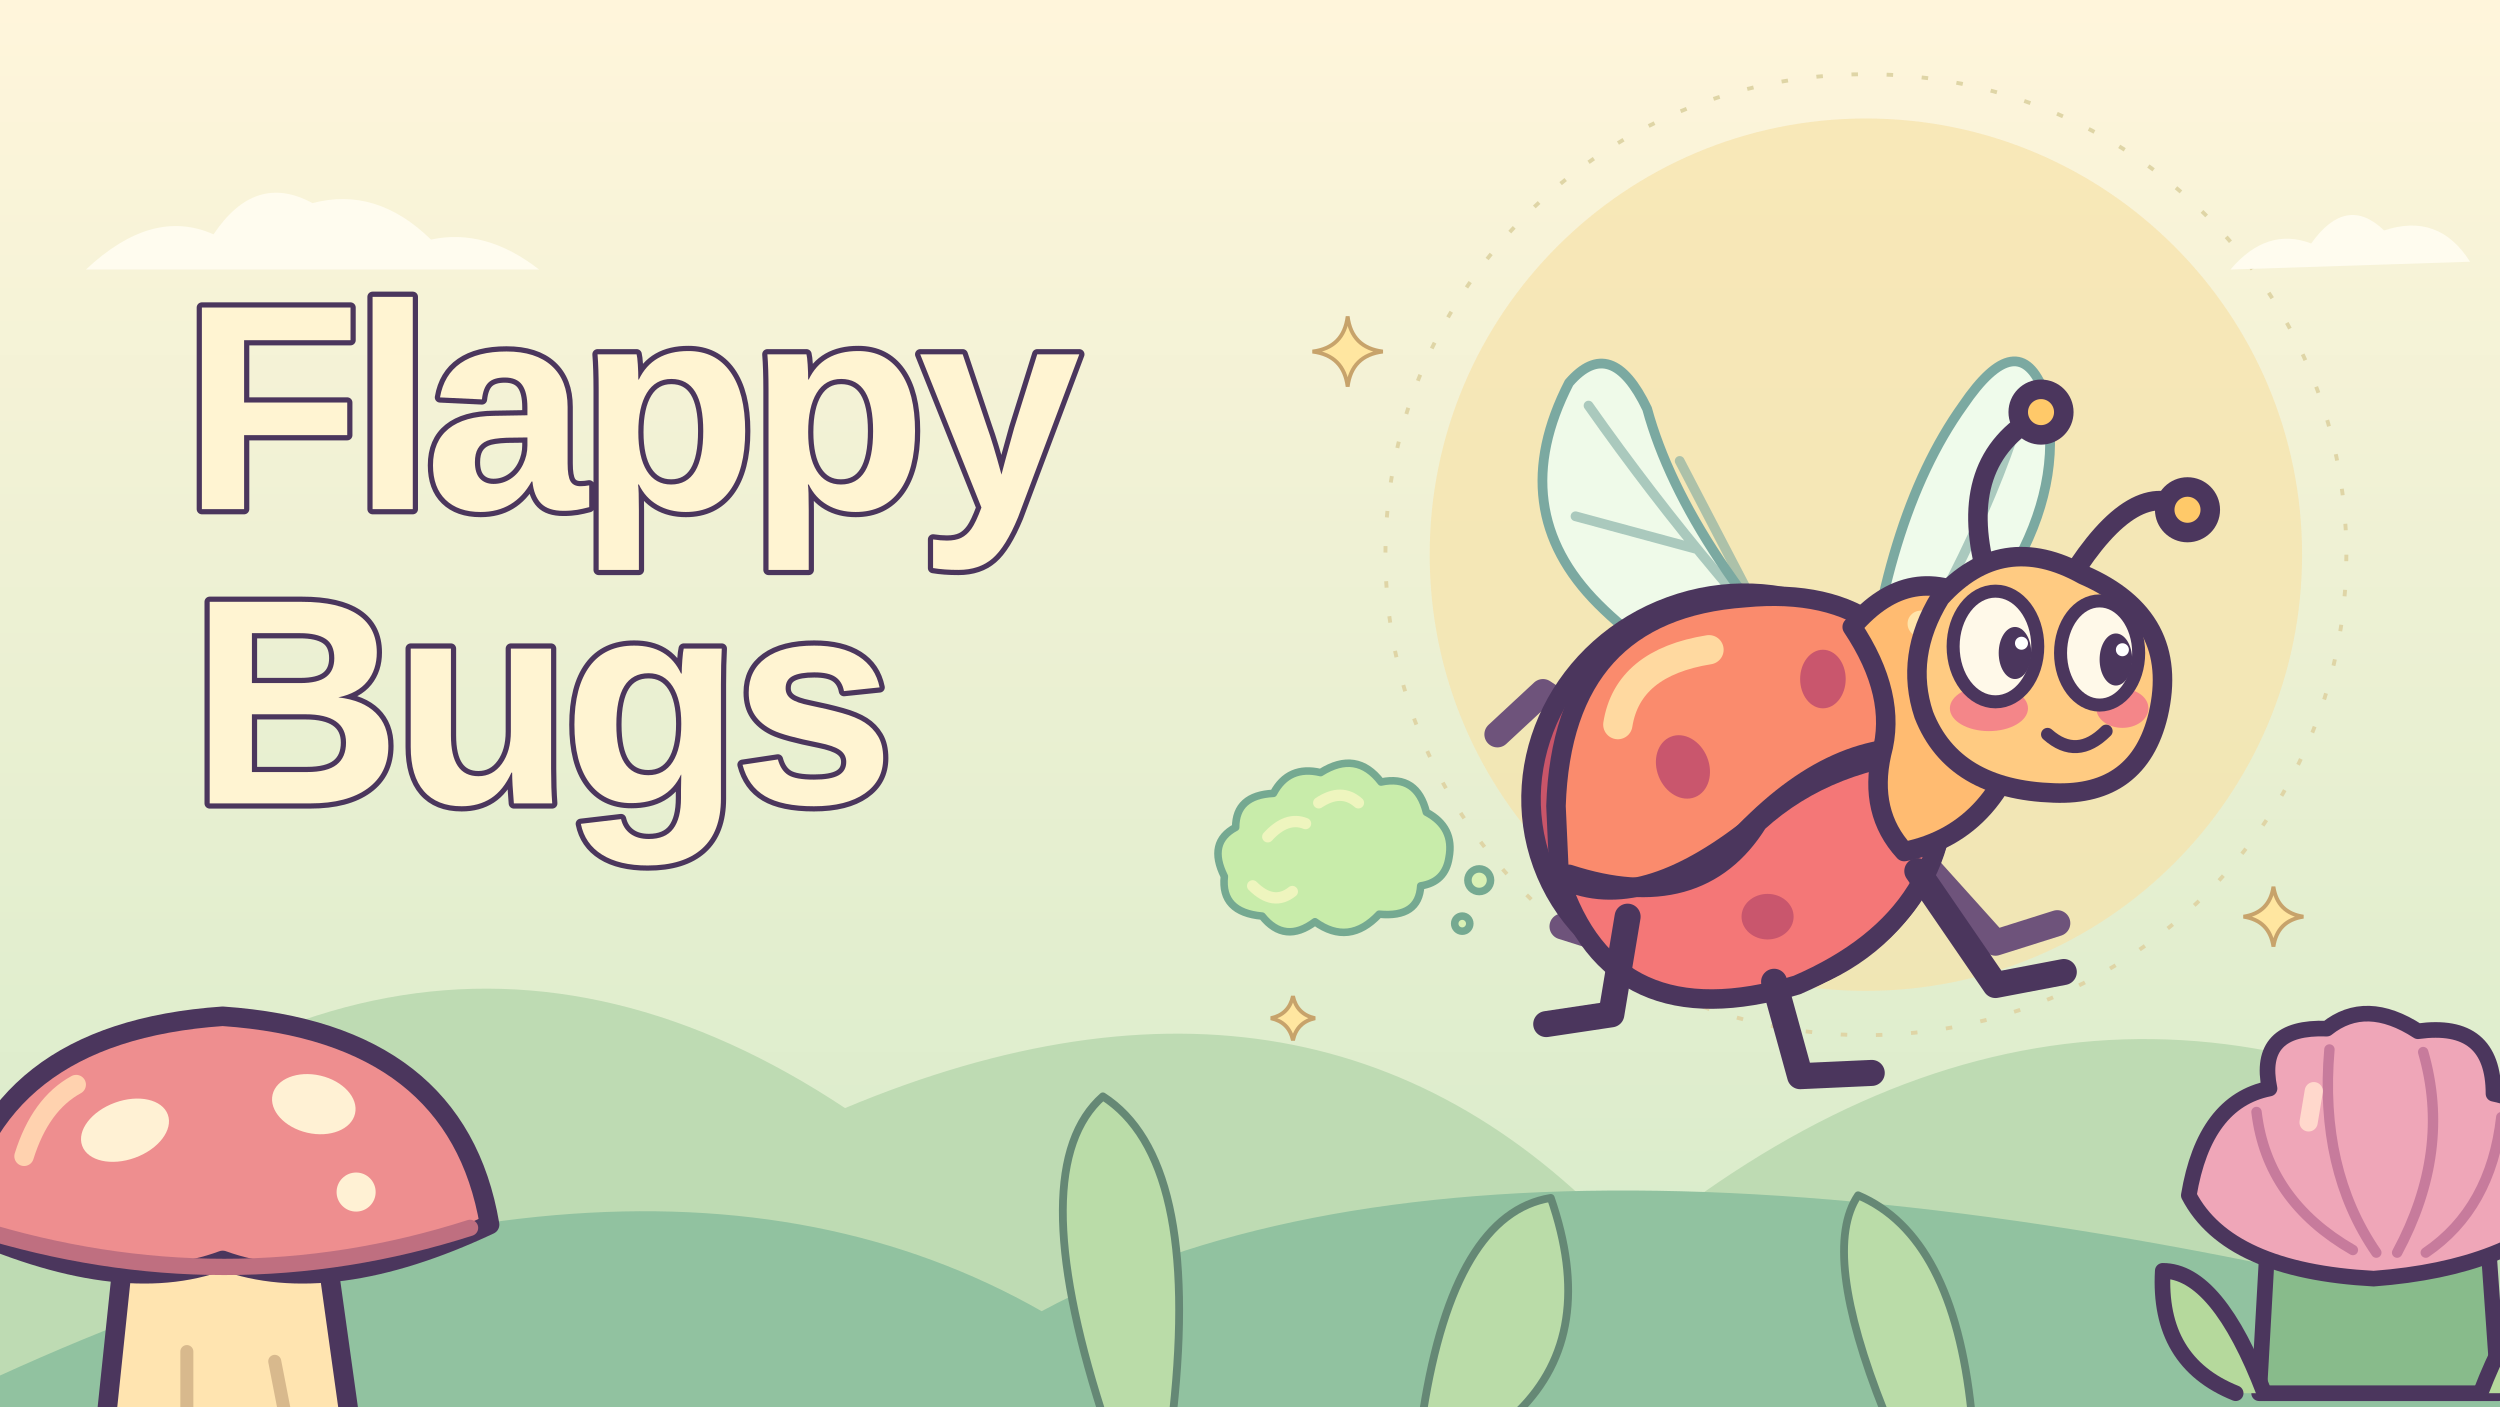
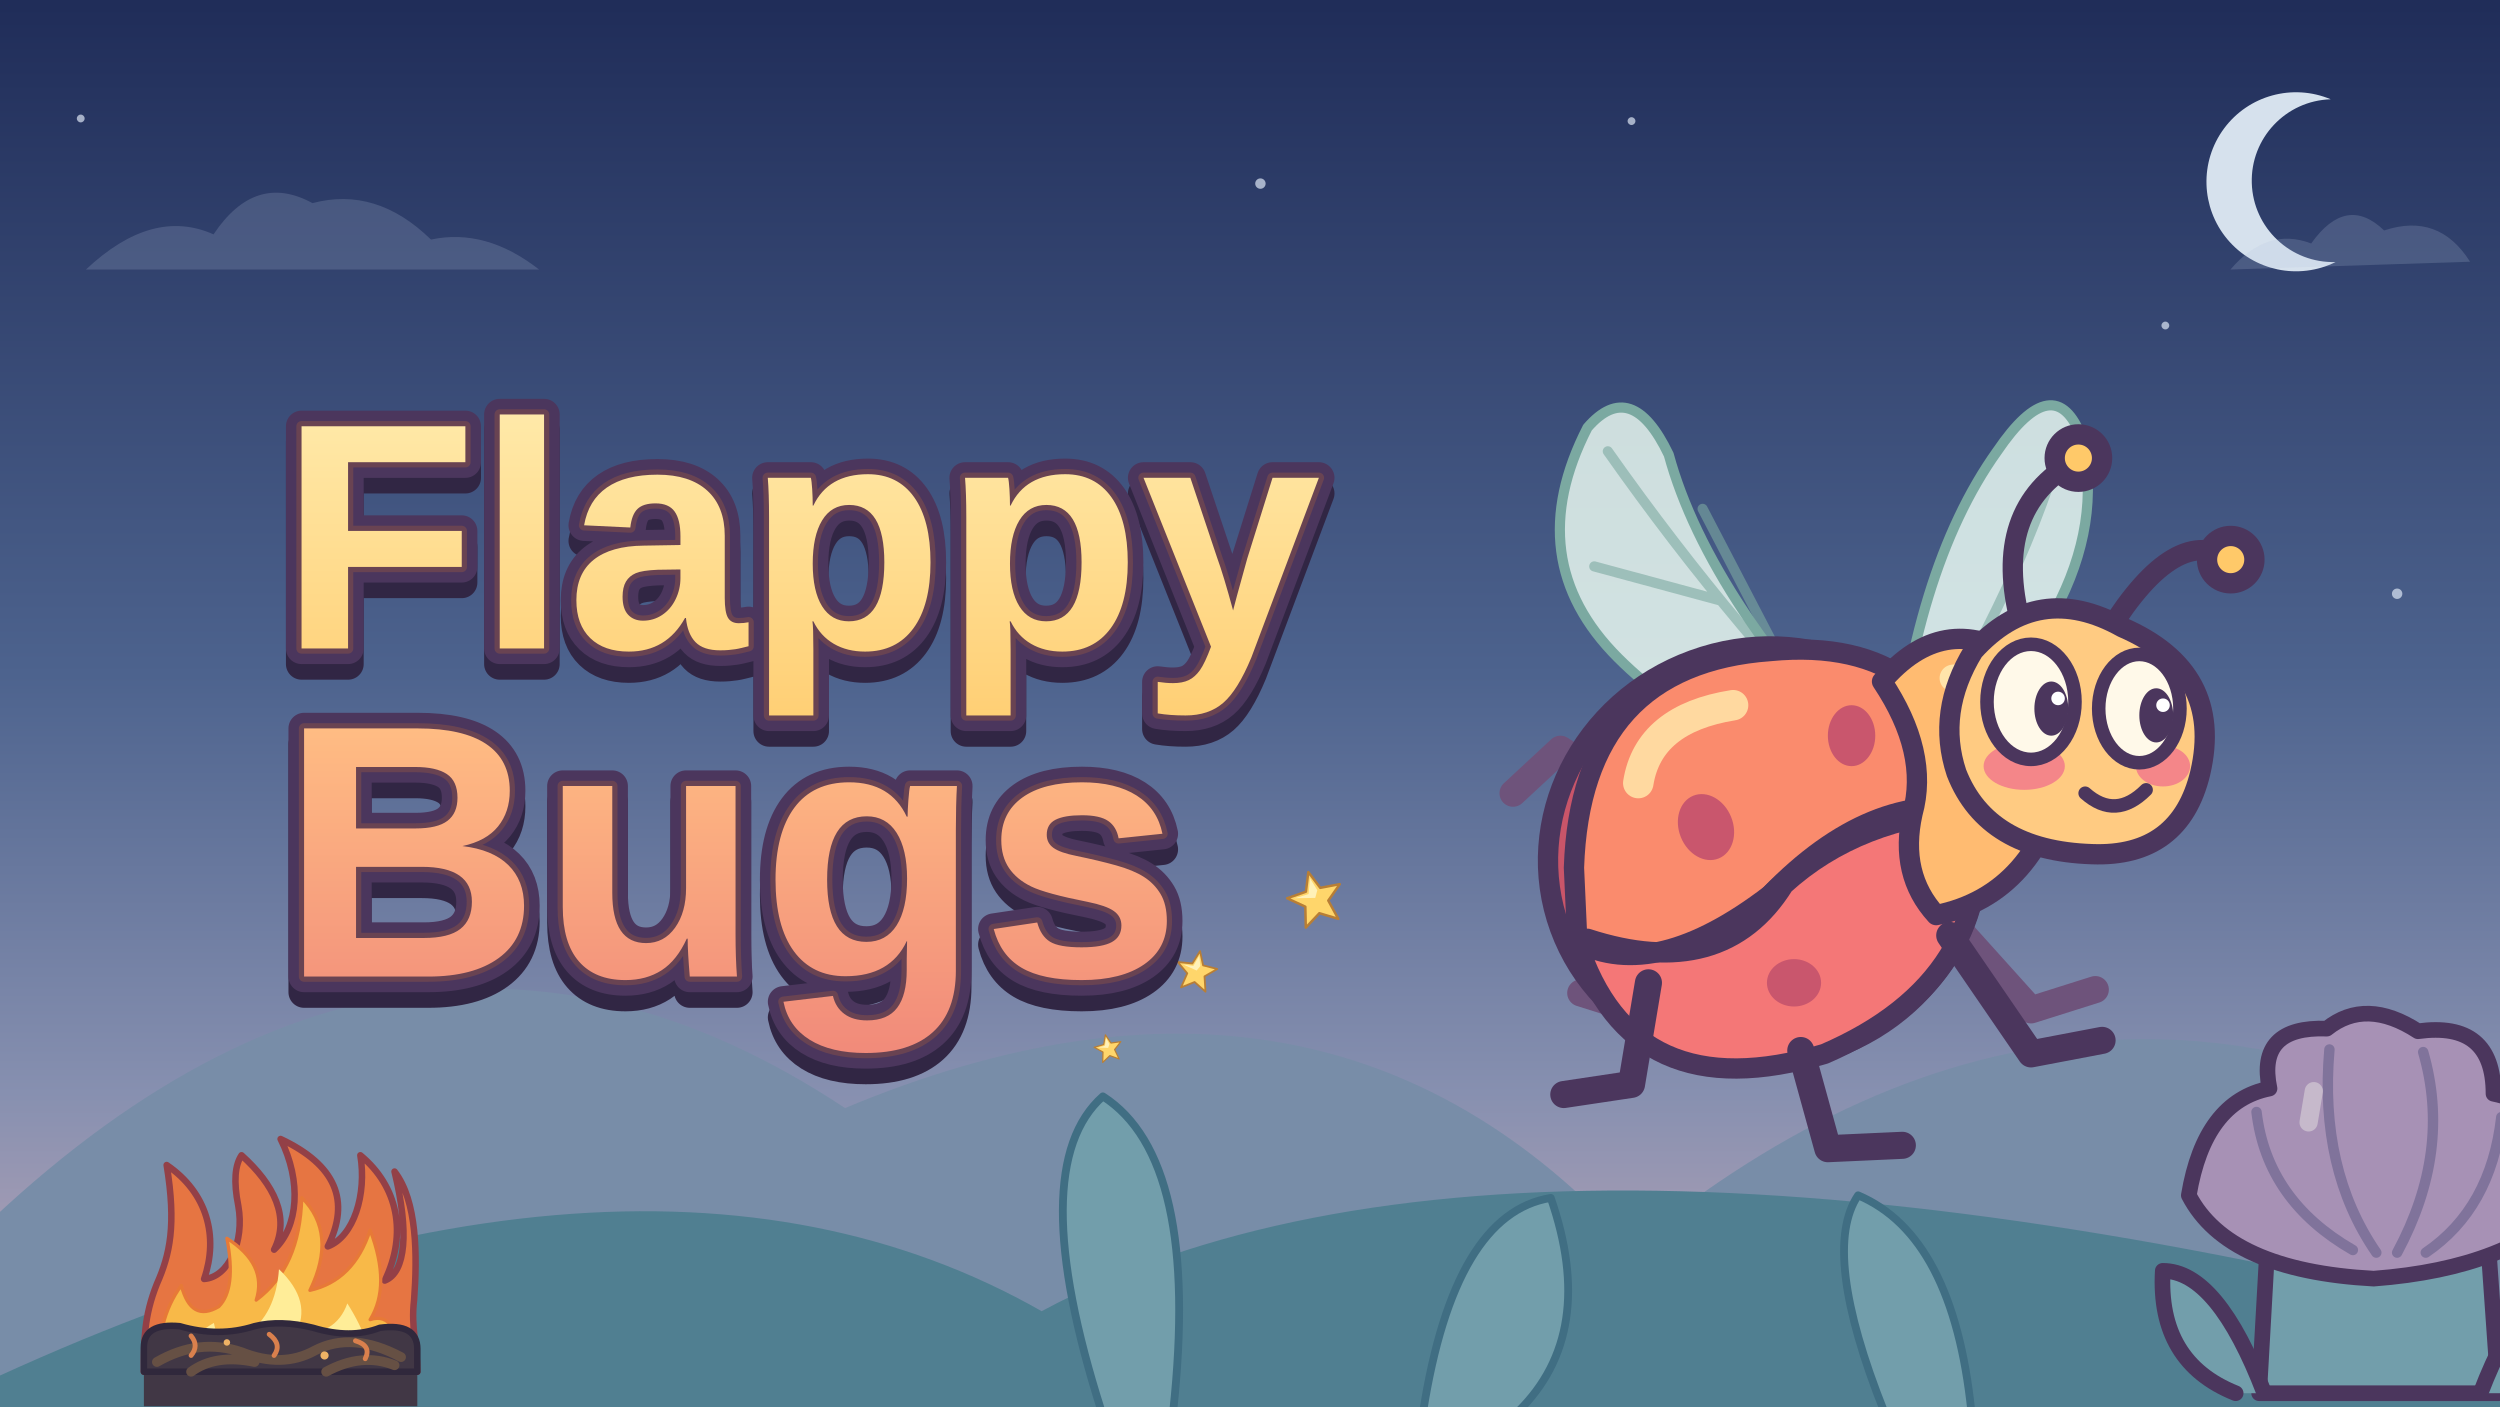
- <svg xmlns="http://www.w3.org/2000/svg" width="1920" height="1080" viewBox="0 0 1920 1080" role="img" aria-labelledby="title">
+ <svg xmlns="http://www.w3.org/2000/svg" width="1920" height="1080" viewBox="0 0 1920 1080" role="img" aria-labelledby="landscape-title">
  <defs>
-     <linearGradient id="cover-sky" x2="0" y2="1">
-       <stop stop-color="#fff5db" />
-       <stop offset="1" stop-color="#d5ebc9" />
+     <linearGradient id="landscape-cover-sky" x1="0" y1="0" x2="0" y2="1">
+       <stop stop-color="#202d59" />
+       <stop offset=".48" stop-color="#4d638e" />
+       <stop offset=".78" stop-color="#8790b0" />
+       <stop offset="1" stop-color="#c3a8b8" />
+     </linearGradient>
+     <linearGradient id="landscape-cream-lettering" x1="0" y1="0" x2="0" y2="1">
+       <stop stop-color="#ffe9a8" />
+       <stop offset="1" stop-color="#ffcf75" />
+     </linearGradient>
+     <linearGradient id="landscape-coral-lettering" x1="0" y1="0" x2="0" y2="1">
+       <stop stop-color="#ffbc83" />
+       <stop offset="1" stop-color="#f18a7a" />
    </linearGradient>
  </defs>
-   <rect width="1920" height="1080" fill="url(#cover-sky)" />
-   <circle cx="1433" cy="426" r="335" fill="#f7e2aa" opacity=".7" />
-   <circle cx="1433" cy="426" r="369" fill="none" stroke="#dfd5a6" stroke-width="3" stroke-dasharray="5 22" />
-   <path d="M66 207Q117 159 164 180Q196 132 240 156Q289 143 331 184Q373 175 414 207Z" fill="#fffcef" />
-   <path d="M1713 207Q1741 174 1775 187Q1802 149 1831 177Q1873 163 1897 201Z" fill="#fffcef" />
-   <path d="M-50 980Q296 617 649 851Q1017 697 1253 958Q1605 669 1970 902V1130H-50Z" fill="#bedbb3" />
-   <path d="M-50 1080Q477 823 800 1007Q1160 813 1970 1025V1130H-50Z" fill="#91c2a0" />
-   <g fill="#badca8" stroke="#658875" stroke-width="6" stroke-linejoin="round">
+   <rect width="1920" height="1080" fill="url(#landscape-cover-sky)" />
+   <g id="landscape-sky-details">
+     <g id="landscape-moon" transform="translate(1027.5 -65) scale(1.25)" fill="#d6e1ed">
+       <path d="M610 113A55 55 0 1 0 613 213A49 49 0 0 1 610 113Z" />
+     </g>
+     <g id="landscape-sparse-stars" fill="#dce5f3" opacity=".7">
+       <circle cx="62" cy="91" r="3" />
+       <circle cx="968" cy="141" r="4" />
+       <circle cx="1253" cy="93" r="3" />
+       <circle cx="1663" cy="250" r="3" />
+       <circle cx="1841" cy="456" r="4" />
+     </g>
+     <path d="M66 207Q117 159 164 180Q196 132 240 156Q289 143 331 184Q373 175 414 207Z" fill="#b6c3db" opacity=".20" />
+     <path d="M1713 207Q1741 174 1775 187Q1802 149 1831 177Q1873 163 1897 201Z" fill="#b6c3db" opacity=".20" />
+   </g>
+   <g id="landscape-distant-garden">
+     <path d="M-50 980Q296 617 649 851Q1017 697 1253 958Q1605 669 1970 902V1130H-50Z" fill="#788da8" />
+     <path d="M-50 1080Q477 823 800 1007Q1160 813 1970 1025V1130H-50Z" fill="#507f91" />
+   </g>
+   <g fill="#729eab" stroke="#406e83" stroke-width="6" stroke-linejoin="round" id="landscape-foreground-floor">
    <path d="M846 1084Q786 896 847 842Q922 890 901 1084Z" />
    <path d="M1093 1084Q1117 932 1191 920Q1227 1024 1166 1084Z" />
    <path d="M1447 1084Q1398 961 1427 918Q1500 949 1514 1084Z" />
  </g>
-   <g transform="translate(920 560) scale(1.45)">
-     <g stroke="#4b365d" stroke-width="6" stroke-linecap="round" stroke-linejoin="round">
-       <g id="toot-cloud" stroke="#75a991" stroke-width="4">
-         <path d="M118 83Q131 81 133 68Q136 52 121 44Q116 24 97 28Q84 11 65 23Q48 19 40 34Q20 35 20 52Q5 60 14 78Q12 97 34 99Q46 114 62 102Q80 115 96 98Q117 100 118 83Z" fill="#c8ecaa" />
-         <path d="M37 57Q47 46 57 50M64 39Q76 31 85 39M29 83Q40 94 50 86" fill="none" stroke="#eef5be" stroke-width="6" />
-         <circle cx="149" cy="80" r="6" fill="#d9f1b5" />
-         <circle cx="140" cy="103" r="4" fill="#d9f1b5" />
-       </g>
+   <g id="landscape-star-trail" transform="translate(50 45)">
+     <g id="landscape-trail-particle-1" transform="translate(936 621) scale(0.38) rotate(-15 64 64)" stroke-linecap="round" stroke-linejoin="round">
+       <path id="landscape-trail-1-star-body" d="M64 8L79 45L119 48L88 74L98 115L64 94L30 115L40 74L9 48L49 45Z" fill="#ffd66b" stroke="#b87e35" stroke-width="5" />
+       <path id="landscape-trail-1-star-highlight" d="M64 21L72 48L64 62L24 52L53 51Z" fill="#fff1b8" />
+     </g>
+     <g id="landscape-trail-particle-2" transform="translate(851 683) scale(0.28) rotate(10 64 64)" stroke-linecap="round" stroke-linejoin="round">
+       <path id="landscape-trail-2-star-body" d="M64 8L79 45L119 48L88 74L98 115L64 94L30 115L40 74L9 48L49 45Z" fill="#ffd66b" stroke="#b87e35" stroke-width="5" />
+       <path id="landscape-trail-2-star-highlight" d="M64 21L72 48L64 62L24 52L53 51Z" fill="#fff1b8" />
+     </g>
+     <g id="landscape-trail-particle-3" transform="translate(789 748) scale(0.19) rotate(-12 64 64)" stroke-linecap="round" stroke-linejoin="round">
+       <path id="landscape-trail-3-star-body" d="M64 8L79 45L119 48L88 74L98 115L64 94L30 115L40 74L9 48L49 45Z" fill="#ffd66b" stroke="#b87e35" stroke-width="5" />
+       <path id="landscape-trail-3-star-highlight" d="M64 21L72 48L64 62L24 52L53 51Z" fill="#fff1b8" />
    </g>
  </g>
-   <g transform="translate(1100 284) scale(2.5)">
+   <g transform="translate(1110 318) scale(2.6)" id="landscape-cover-wings">
    <g stroke="#4b365d" stroke-width="6" stroke-linecap="round" stroke-linejoin="round" transform="translate(-8 -15)">
-       <g id="hindwings" stroke="#7ba9a1" stroke-width="3">
+       <g id="landscape-hindwings" stroke="#7ba9a1" stroke-width="3">
        <path d="M139 125Q86 71 74 27Q63 4 50 19Q30 58 59 87Q88 116 139 125Z" fill="#edfdf4" fill-opacity=".82" />
        <path d="M140 127Q146 61 171 26Q188 1 196 22Q208 72 140 127Z" fill="#edfff6" fill-opacity=".82" />
        <path d="M139 125Q94 80 56 26M89 70 52 60M109 91 84 43M140 127Q177 69 190 24M157 95 190 70" fill="none" stroke-opacity=".6" />
      </g>
    </g>
  </g>
-   <g transform="translate(1100 284) scale(2.5)">
+   <g transform="translate(1110 318) scale(2.6)" id="landscape-cover-hero">
    <g stroke="#4b365d" stroke-width="6" stroke-linecap="round" stroke-linejoin="round" transform="translate(-8 -15)">
-       <g id="far-legs" fill="none" stroke="#6e537b" stroke-width="8">
+       <g id="landscape-far-legs" fill="none" stroke="#6e537b" stroke-width="8">
        <path d="M66 130 42 114 28 127" />
        <path d="M92 171 67 192 48 186" />
        <path d="M154 161 181 191 200 185" />
      </g>
-       <g id="antennae" fill="none">
+       <g id="landscape-antennae" fill="none">
        <path d="M178 77Q169 43 194 29" />
        <path d="M204 79Q224 47 240 58" />
        <circle cx="195" cy="28" r="7" fill="#ffc969" />
        <circle cx="240" cy="58" r="7" fill="#ffc969" />
      </g>
-       <g id="abdomen">
+       <g id="landscape-abdomen">
        <ellipse cx="102" cy="145" rx="64" ry="61" fill="#c95569" transform="rotate(-20 102 145)" />
        <path d="M46 149Q48 89 104 85Q156 80 165 132Q134 126 104 157Q77 183 47 171Z" fill="#fa8b6d" />
        <path d="M47 171Q70 183 104 157Q134 128 165 132Q171 182 120 204Q63 221 47 171Z" fill="#f47777" />
        <path d="M50 170Q90 183 108 154Q130 134 164 132" fill="none" />
        <path d="M65 124Q68 105 93 101" fill="none" stroke="#ffd9a0" stroke-width="9" />
        <ellipse cx="85" cy="137" rx="8" ry="10" fill="#c9566d" stroke="none" transform="rotate(-22 85 137)" />
        <ellipse cx="128" cy="110" rx="7" ry="9" fill="#c9566d" stroke="none" />
        <ellipse cx="111" cy="183" rx="8" ry="7" fill="#c9566d" stroke="none" />
      </g>
-       <g id="near-legs" fill="none" stroke-width="8">
+       <g id="landscape-near-legs" fill="none" stroke-width="8">
        <path d="M68 183 63 213 43 216" />
        <path d="M113 203 121 232 143 231" />
        <path d="M157 169 181 204 202 200" />
      </g>
-       <g id="thorax">
+       <g id="landscape-thorax">
        <path d="M137 94Q155 73 177 87L191 120Q183 157 153 163Q142 151 146 133Q151 115 137 94Z" fill="#ffbb71" />
        <path d="M158 93Q171 91 177 105" stroke="#ffe4aa" fill="none" stroke-width="8" />
      </g>
-       <g id="head">
+       <g id="landscape-head">
        <path d="M164 85Q183 64 208 78Q238 91 231 121Q225 146 199 145Q168 144 159 121Q153 103 164 85Z" fill="#ffcb82" />
        <ellipse cx="179" cy="119" rx="12" ry="7" fill="#f48689" stroke="none" />
        <ellipse cx="220" cy="119" rx="8" ry="6" fill="#f48689" stroke="none" />
-         <g id="eyes">
+         <g id="landscape-eyes">
          <ellipse cx="181" cy="100" rx="13" ry="17" fill="#fff9e9" stroke-width="4" />
          <ellipse cx="213" cy="102" rx="12" ry="16" fill="#fff9e9" stroke-width="4" />
          <ellipse cx="187" cy="102" rx="5" ry="8" fill="#4b365d" stroke="none" />
          <ellipse cx="218" cy="104" rx="5" ry="8" fill="#4b365d" stroke="none" />
          <circle cx="189" cy="99" r="2" fill="white" stroke="none" />
          <circle cx="220" cy="101" r="2" fill="white" stroke="none" />
        </g>
-         <path id="mouth" d="M197 127Q206 135 215 126" fill="none" stroke-width="4" />
+         <path id="landscape-mouth" d="M197 127Q206 135 215 126" fill="none" stroke-width="4" />
      </g>
    </g>
  </g>
-   <g transform="translate(-54 768) scale(2.5)">
-     <g stroke="#4b365d" stroke-width="6" stroke-linecap="round" stroke-linejoin="round">
-       <path d="M52 150 61 64Q90 49 120 64L132 150Z" fill="#ffe4b0" />
-       <path d="M79 108V149M106 111 113 147" stroke="#d8b98d" stroke-width="4" />
-       <path d="M8 69Q18 10 90 5Q162 10 172 69Q123 92 90 80Q58 92 8 69Z" fill="#ee8e8f" />
-       <path d="M14 70Q91 94 166 70" stroke="#bf6f80" fill="none" stroke-width="5" />
-       <ellipse cx="60" cy="40" rx="14" ry="9" fill="#fff1d4" stroke="none" transform="rotate(-20 60 40)" />
-       <ellipse cx="118" cy="32" rx="13" ry="9" fill="#fff1d4" stroke="none" transform="rotate(13 118 32)" />
-       <circle cx="131" cy="59" r="6" fill="#fff1d4" stroke="none" />
-       <path d="M29 48Q34 32 45 26" fill="none" stroke="#ffd2af" stroke-width="6" />
+   <g id="landscape-burning-vine-cue">
+     <rect x="110.5" y="1028.5" width="210" height="51.5" fill="#413745" />
+     <g id="landscape-vine-cap" transform="translate(103 866) scale(1.25)">
+       <g stroke-linecap="round" stroke-linejoin="round">
+         <g id="landscape-flame-layer" stroke="#934047" stroke-width="4">
+           <path id="landscape-flame-shell" d="M6 150C6 131 6 116 14 96C22 78 26 60 20 23C45 40 52 67 43 93C58 92 68 70 64 48C61 33 62 23 66 17C86 35 96 55 86 75C101 61 103 33 90 7C124 23 133 45 119 73C135 67 143 41 139 17C162 36 168 65 154 94C167 89 169 64 160 27C174 45 174 79 172 106C170 123 174 134 174 150Z" fill="#e67542" />
+           <path id="landscape-flame-heart" d="M16 150Q13 119 29 97Q35 120 52 110Q63 99 57 68Q82 84 75 106Q102 86 103 43Q125 65 108 100Q135 94 145 63Q158 97 145 118Q163 112 164 150Z" fill="#f8b948" stroke="#e77937" stroke-width="2" />
+           <path id="landscape-flame-core" d="M36 150Q28 132 49 120Q53 140 69 127Q87 115 89 87Q110 107 99 127Q124 128 131 108Q148 135 144 150Z" fill="#ffed98" stroke="none" />
+         </g>
+       </g>
+       <g stroke="#30283c" stroke-width="4" stroke-linecap="round" stroke-linejoin="round">
+         <g id="landscape-burning-vine" fill="#413745">
+           <path id="landscape-root-bed" d="M6 150V135Q6 120 28 122Q52 129 74 122Q90 118 110 123Q133 130 151 123Q174 120 174 136V150Z" />
+           <path id="landscape-root-coils" d="M14 144Q40 129 66 138Q91 148 111 137Q134 125 164 141M35 150Q50 139 74 144M118 150Q140 138 160 146" fill="none" stroke="#665044" stroke-width="6" />
+           <path id="landscape-ember-cracks" d="M35 128Q40 134 35 140M83 127Q91 133 86 140M136 131Q146 134 142 142" fill="none" stroke="#d9804d" stroke-width="3" />
+           <g id="landscape-embers" fill="#efb365" stroke="none">
+             <circle cx="57" cy="132" r="2" />
+             <circle cx="117" cy="140" r="2.5" />
+           </g>
+         </g>
+       </g>
    </g>
  </g>
-   <g transform="translate(1645 770) scale(2.0)">
+   <g transform="translate(1645 770) scale(2.0)" id="landscape-foreground-flower">
    <g stroke="#4b365d" stroke-width="6" stroke-linecap="round" stroke-linejoin="round">
-       <path d="M45 150 49 79H132L137 150Z" fill="#88bb8b" />
-       <path d="M89 106Q33 103 18 74Q24 38 49 33Q44 9 71 10Q86 -2 106 11Q135 7 135 35Q164 41 166 76Q142 102 89 106Z" fill="#efa6b8" />
-       <path d="M44 42Q48 76 81 95M72 18Q68 64 90 96M108 19Q119 57 98 96M138 44Q134 79 109 96" fill="none" stroke="#c77b9c" stroke-width="4" />
-       <path d="M47 150Q29 103 8 103Q6 138 36 150M130 150Q148 103 172 100Q169 135 145 150" fill="#b5d99c" />
-       <path d="M66 34 64 46" stroke="#ffd8cc" stroke-width="7" fill="none" />
+       <path d="M45 150 49 79H132L137 150Z" fill="#729eab" />
+       <path d="M89 106Q33 103 18 74Q24 38 49 33Q44 9 71 10Q86 -2 106 11Q135 7 135 35Q164 41 166 76Q142 102 89 106Z" fill="#a791b5" />
+       <path d="M44 42Q48 76 81 95M72 18Q68 64 90 96M108 19Q119 57 98 96M138 44Q134 79 109 96" fill="none" stroke="#80739b" stroke-width="4" />
+       <path d="M47 150Q29 103 8 103Q6 138 36 150M130 150Q148 103 172 100Q169 135 145 150" fill="#729eab" />
+       <path d="M66 34 64 46" stroke="#c6b9cb" stroke-width="7" fill="none" />
    </g>
  </g>
-   <path d="M1035 243Q1038 267 1062 270Q1038 273 1035 297Q1032 273 1008 270Q1032 267 1035 243Z" fill="#ffe6a0" stroke="#c7a36b" stroke-width="3" />
-   <path d="M1746 681Q1749 701 1769 704Q1749 707 1746 727Q1743 707 1723 704Q1743 701 1746 681Z" fill="#ffe6a0" stroke="#c7a36b" stroke-width="3" />
-   <path d="M993 765Q996 779 1010 782Q996 785 993 799Q990 785 976 782Q990 779 993 765Z" fill="#ffe6a0" stroke="#c7a36b" stroke-width="3" />
-   <g id="game-title" font-family="Trebuchet MS, Arial, sans-serif" font-weight="900" fill="#fff4d2" stroke="#4b365d" stroke-width="8" paint-order="stroke fill" stroke-linejoin="round">
-     <text x="140" y="391" font-size="225" letter-spacing="-7">Flappy</text>
-     <text x="146" y="617" font-size="225" letter-spacing="-7">Bugs</text>
+   <g id="game-title" transform="translate(70 100)" font-family="Trebuchet MS, Arial Rounded MT Bold, Arial, sans-serif" font-weight="900" text-anchor="start" paint-order="stroke fill" stroke-linejoin="round">
+     <g id="landscape-title-shadow" stroke="#312644" stroke-width="24" transform="translate(0 12)" fill="#312644">
+       <text id="landscape-shadow-flappy" x="145" y="398" font-size="248">Flappy</text>
+       <text id="landscape-shadow-bugs" x="145" y="650" font-size="277">Bugs</text>
+     </g>
+     <g id="landscape-title-outline" stroke="#4b365d" stroke-width="24" fill="#4b365d">
+       <text id="landscape-outline-flappy" x="145" y="398" font-size="248">Flappy</text>
+       <text id="landscape-outline-bugs" x="145" y="650" font-size="277">Bugs</text>
+     </g>
+     <g id="landscape-title-color" stroke="#694352" stroke-width="8" fill="#4b365d">
+       <text id="landscape-color-flappy" x="145" y="398" font-size="248" fill="url(#landscape-cream-lettering)">Flappy</text>
+       <text id="landscape-color-bugs" x="145" y="650" font-size="277" fill="url(#landscape-coral-lettering)">Bugs</text>
+     </g>
  </g>
</svg>
